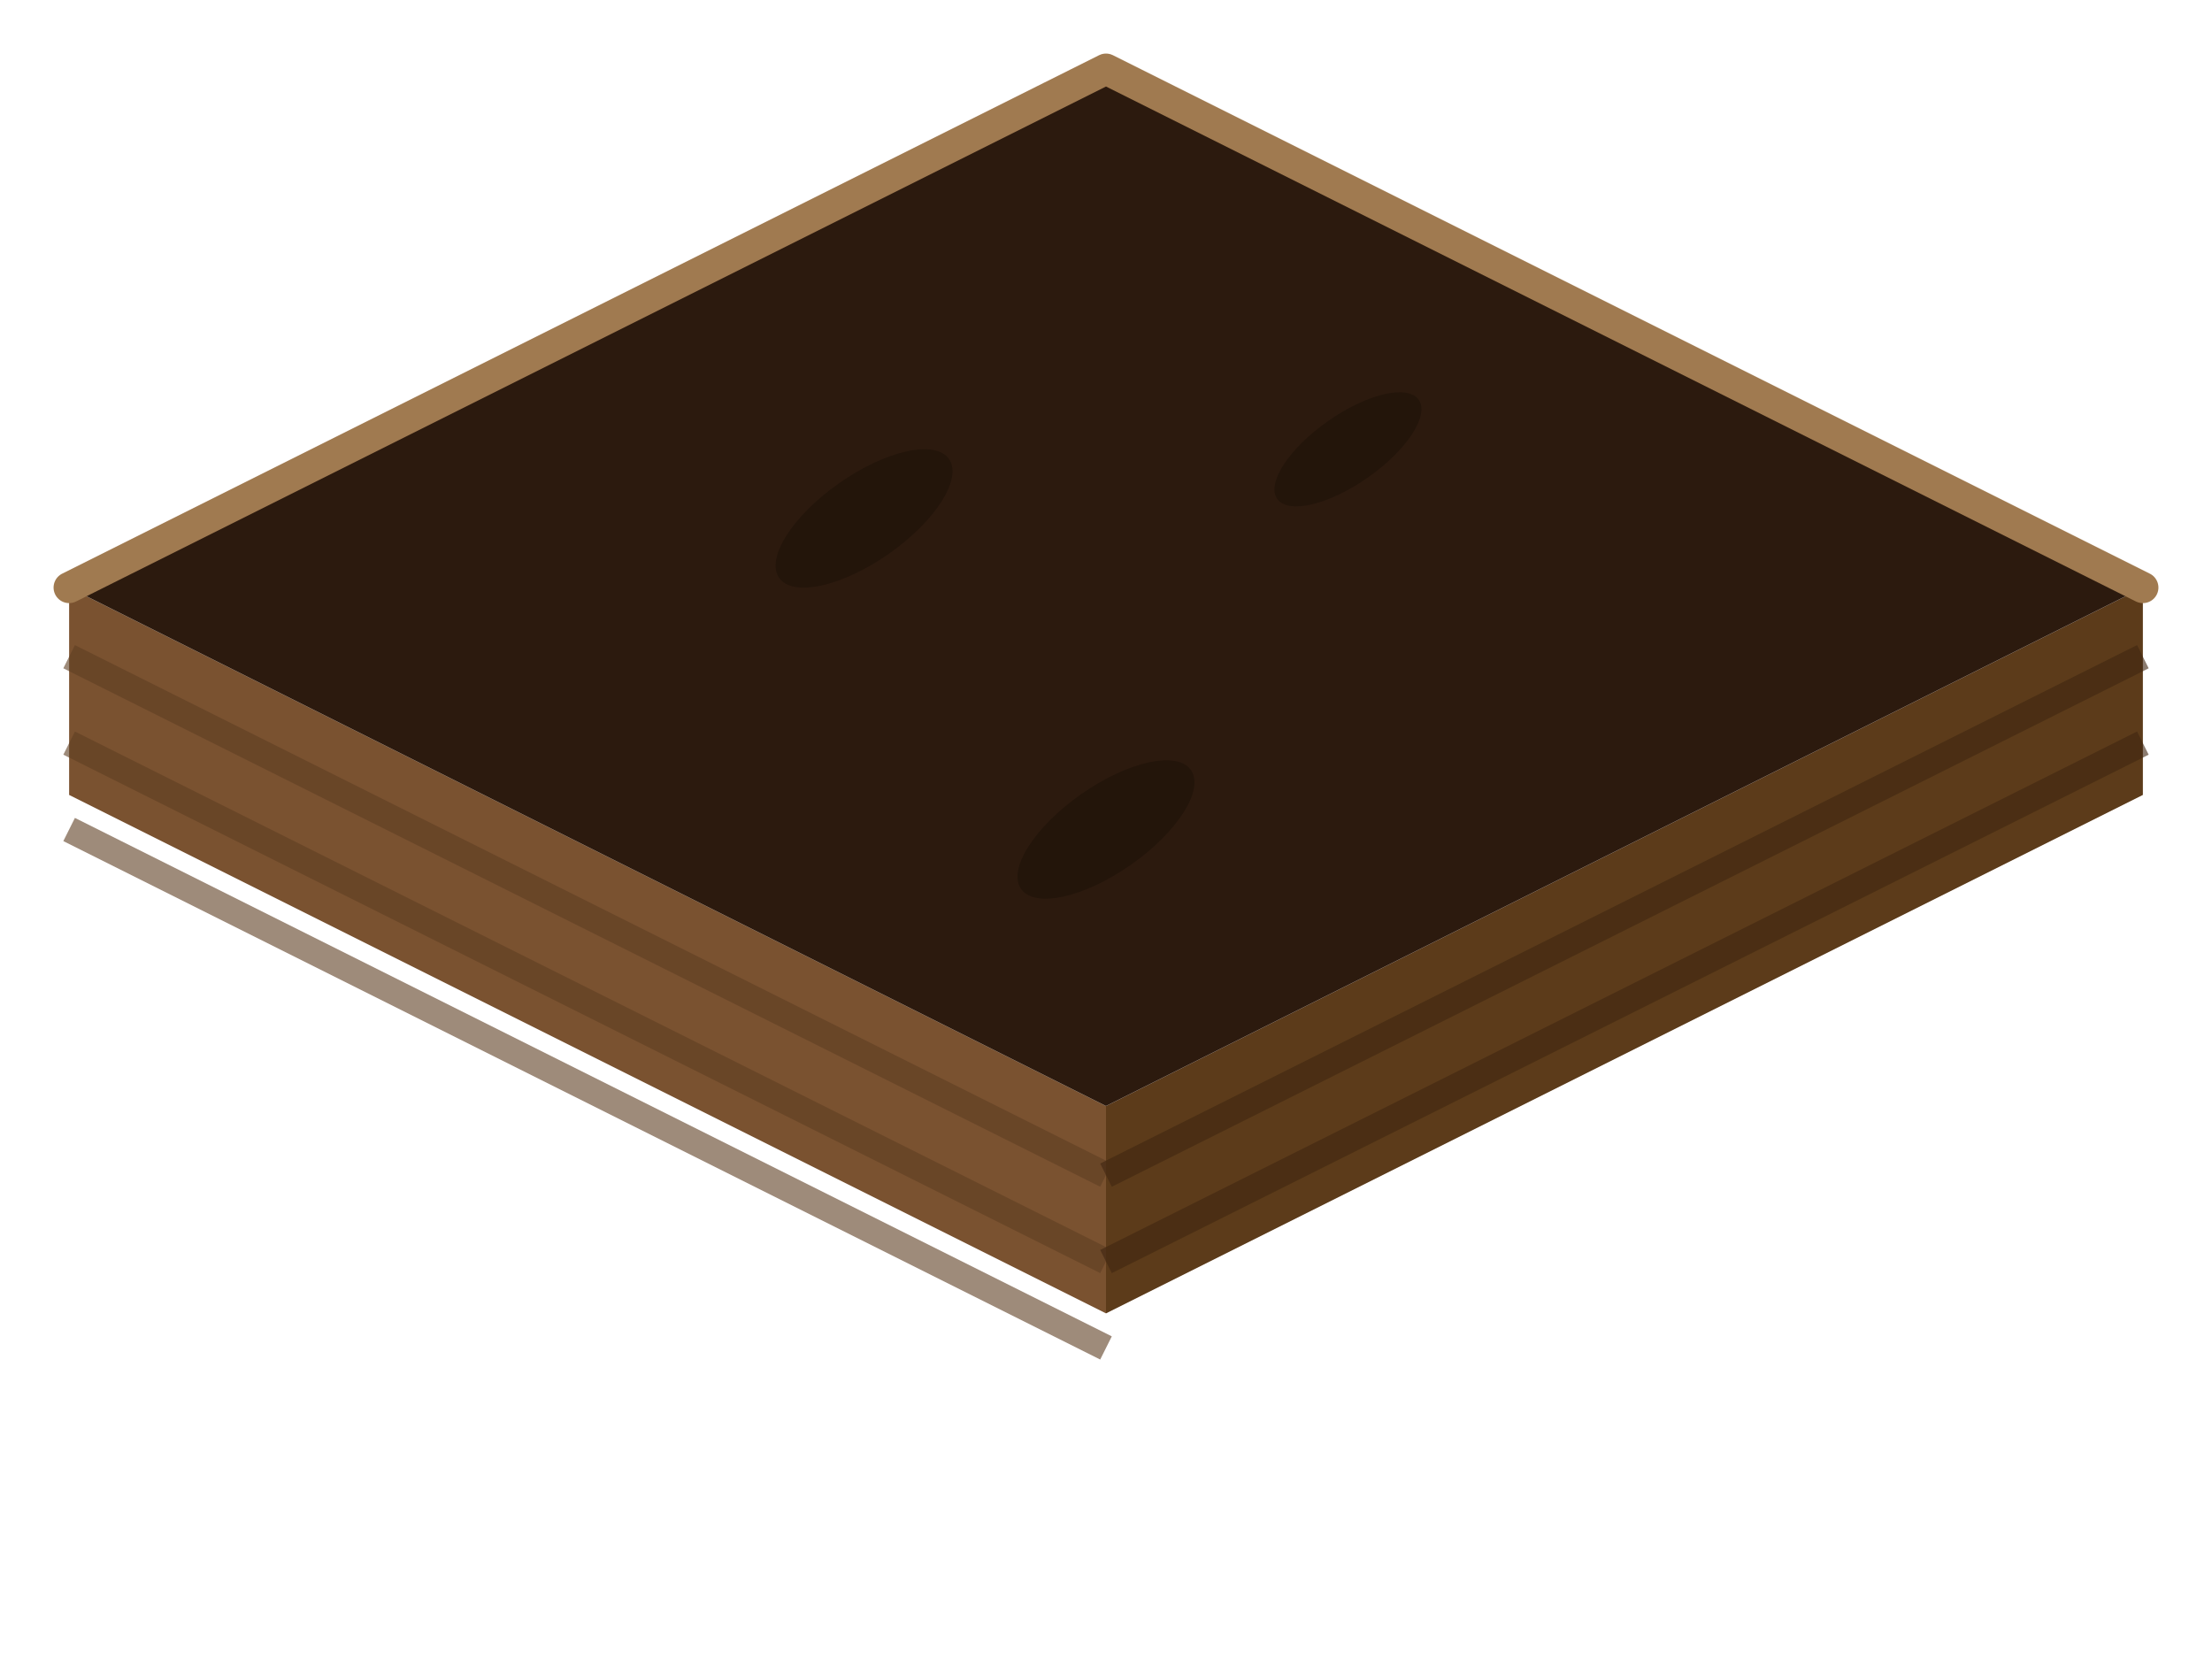
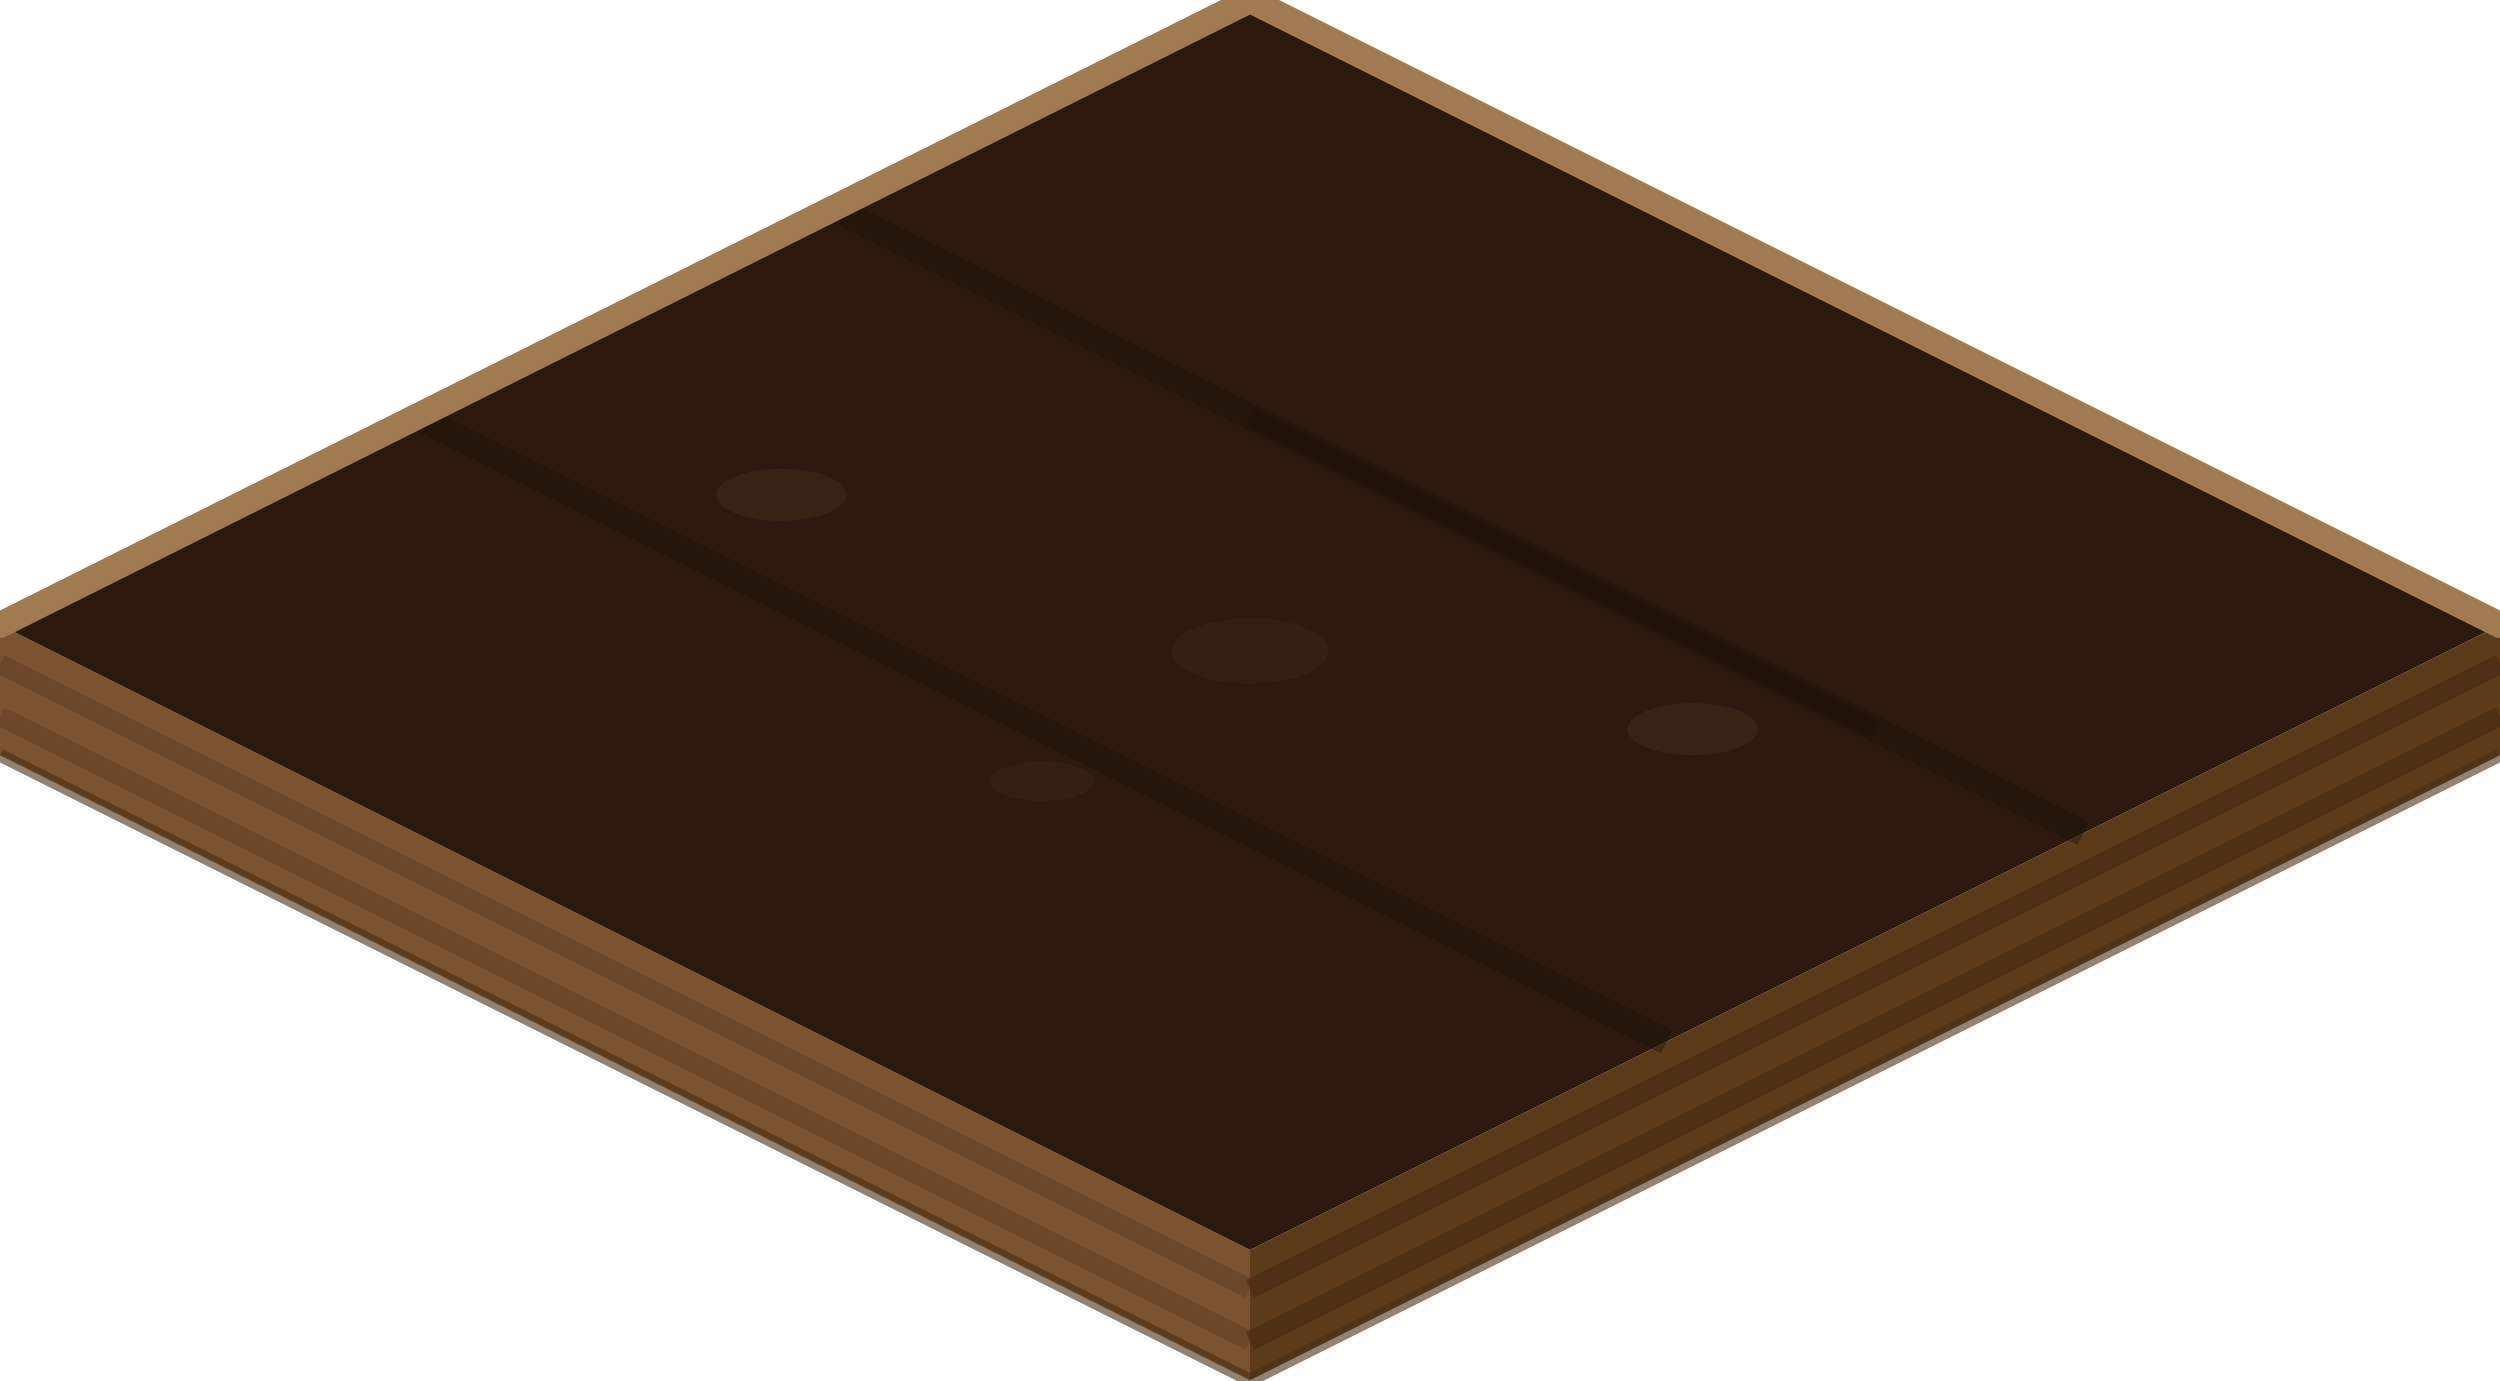
- <svg xmlns="http://www.w3.org/2000/svg" viewBox="0 0 128 96">
-   <polygon points="4,34 64,64 64,76 4,46" fill="#7A5230" />
-   <line x1="4" y1="38" x2="64" y2="68" stroke="#5E3D22" stroke-width="1.5" opacity="0.6" />
-   <line x1="4" y1="43" x2="64" y2="73" stroke="#5E3D22" stroke-width="1.5" opacity="0.6" />
-   <line x1="4" y1="48" x2="64" y2="78" stroke="#5E3D22" stroke-width="1.5" opacity="0.6" />
-   <polygon points="64,64 124,34 124,46 64,76" fill="#5C3B1A" />
-   <line x1="64" y1="68" x2="124" y2="38" stroke="#3F2510" stroke-width="1.5" opacity="0.6" />
-   <line x1="64" y1="73" x2="124" y2="43" stroke="#3F2510" stroke-width="1.5" opacity="0.6" />
-   <polygon points="64,4 124,34 64,64 4,34" fill="#2C1A0E" />
-   <ellipse cx="50" cy="30" rx="6" ry="2.5" fill="#1A0F06" opacity="0.5" transform="rotate(-35 50 30)" />
-   <ellipse cx="78" cy="26" rx="5" ry="2" fill="#1A0F06" opacity="0.5" transform="rotate(-35 78 26)" />
-   <ellipse cx="64" cy="48" rx="6" ry="2.5" fill="#1A0F06" opacity="0.5" transform="rotate(-35 64 48)" />
-   <polyline points="4,34 64,4 124,34" stroke="#A07A50" stroke-width="1.8" fill="none" stroke-linecap="round" stroke-linejoin="round" />
+ <svg xmlns="http://www.w3.org/2000/svg" viewBox="0 0 192 106">
+   <polygon points="0,48 96,96 96,106 0,58" fill="#7A5230" />
+   <line x1="0" y1="51" x2="96" y2="99" stroke="#5E3D22" stroke-width="1.5" opacity="0.5" />
+   <line x1="0" y1="55" x2="96" y2="103" stroke="#5E3D22" stroke-width="1.5" opacity="0.5" />
+   <polygon points="96,96 192,48 192,58 96,106" fill="#5C3B1A" />
+   <line x1="96" y1="99" x2="192" y2="51" stroke="#3F2510" stroke-width="1.5" opacity="0.5" />
+   <line x1="96" y1="103" x2="192" y2="55" stroke="#3F2510" stroke-width="1.5" opacity="0.5" />
+   <polygon points="96,0 192,48 96,96 0,48" fill="#2C1A0E" />
+   <line x1="32" y1="32" x2="128" y2="80" stroke="#1A0F06" stroke-width="2" opacity="0.4" />
+   <line x1="64" y1="16" x2="160" y2="64" stroke="#1A0F06" stroke-width="2" opacity="0.4" />
+   <line x1="96" y1="32" x2="144" y2="56" stroke="#1A0F06" stroke-width="1.5" opacity="0.3" />
+   <ellipse cx="60" cy="38" rx="5" ry="2" fill="#3D2B1A" opacity="0.5" />
+   <ellipse cx="96" cy="50" rx="6" ry="2.5" fill="#3D2B1A" opacity="0.4" />
+   <ellipse cx="130" cy="56" rx="5" ry="2" fill="#3D2B1A" opacity="0.5" />
+   <ellipse cx="80" cy="60" rx="4" ry="1.5" fill="#3D2B1A" opacity="0.4" />
+   <polyline points="0,48 96,0 192,48" stroke="#A07A50" stroke-width="2" fill="none" stroke-linecap="round" />
+   <polyline points="0,58 96,106 192,58" stroke="#4A2E14" stroke-width="1" fill="none" opacity="0.6" />
</svg>
